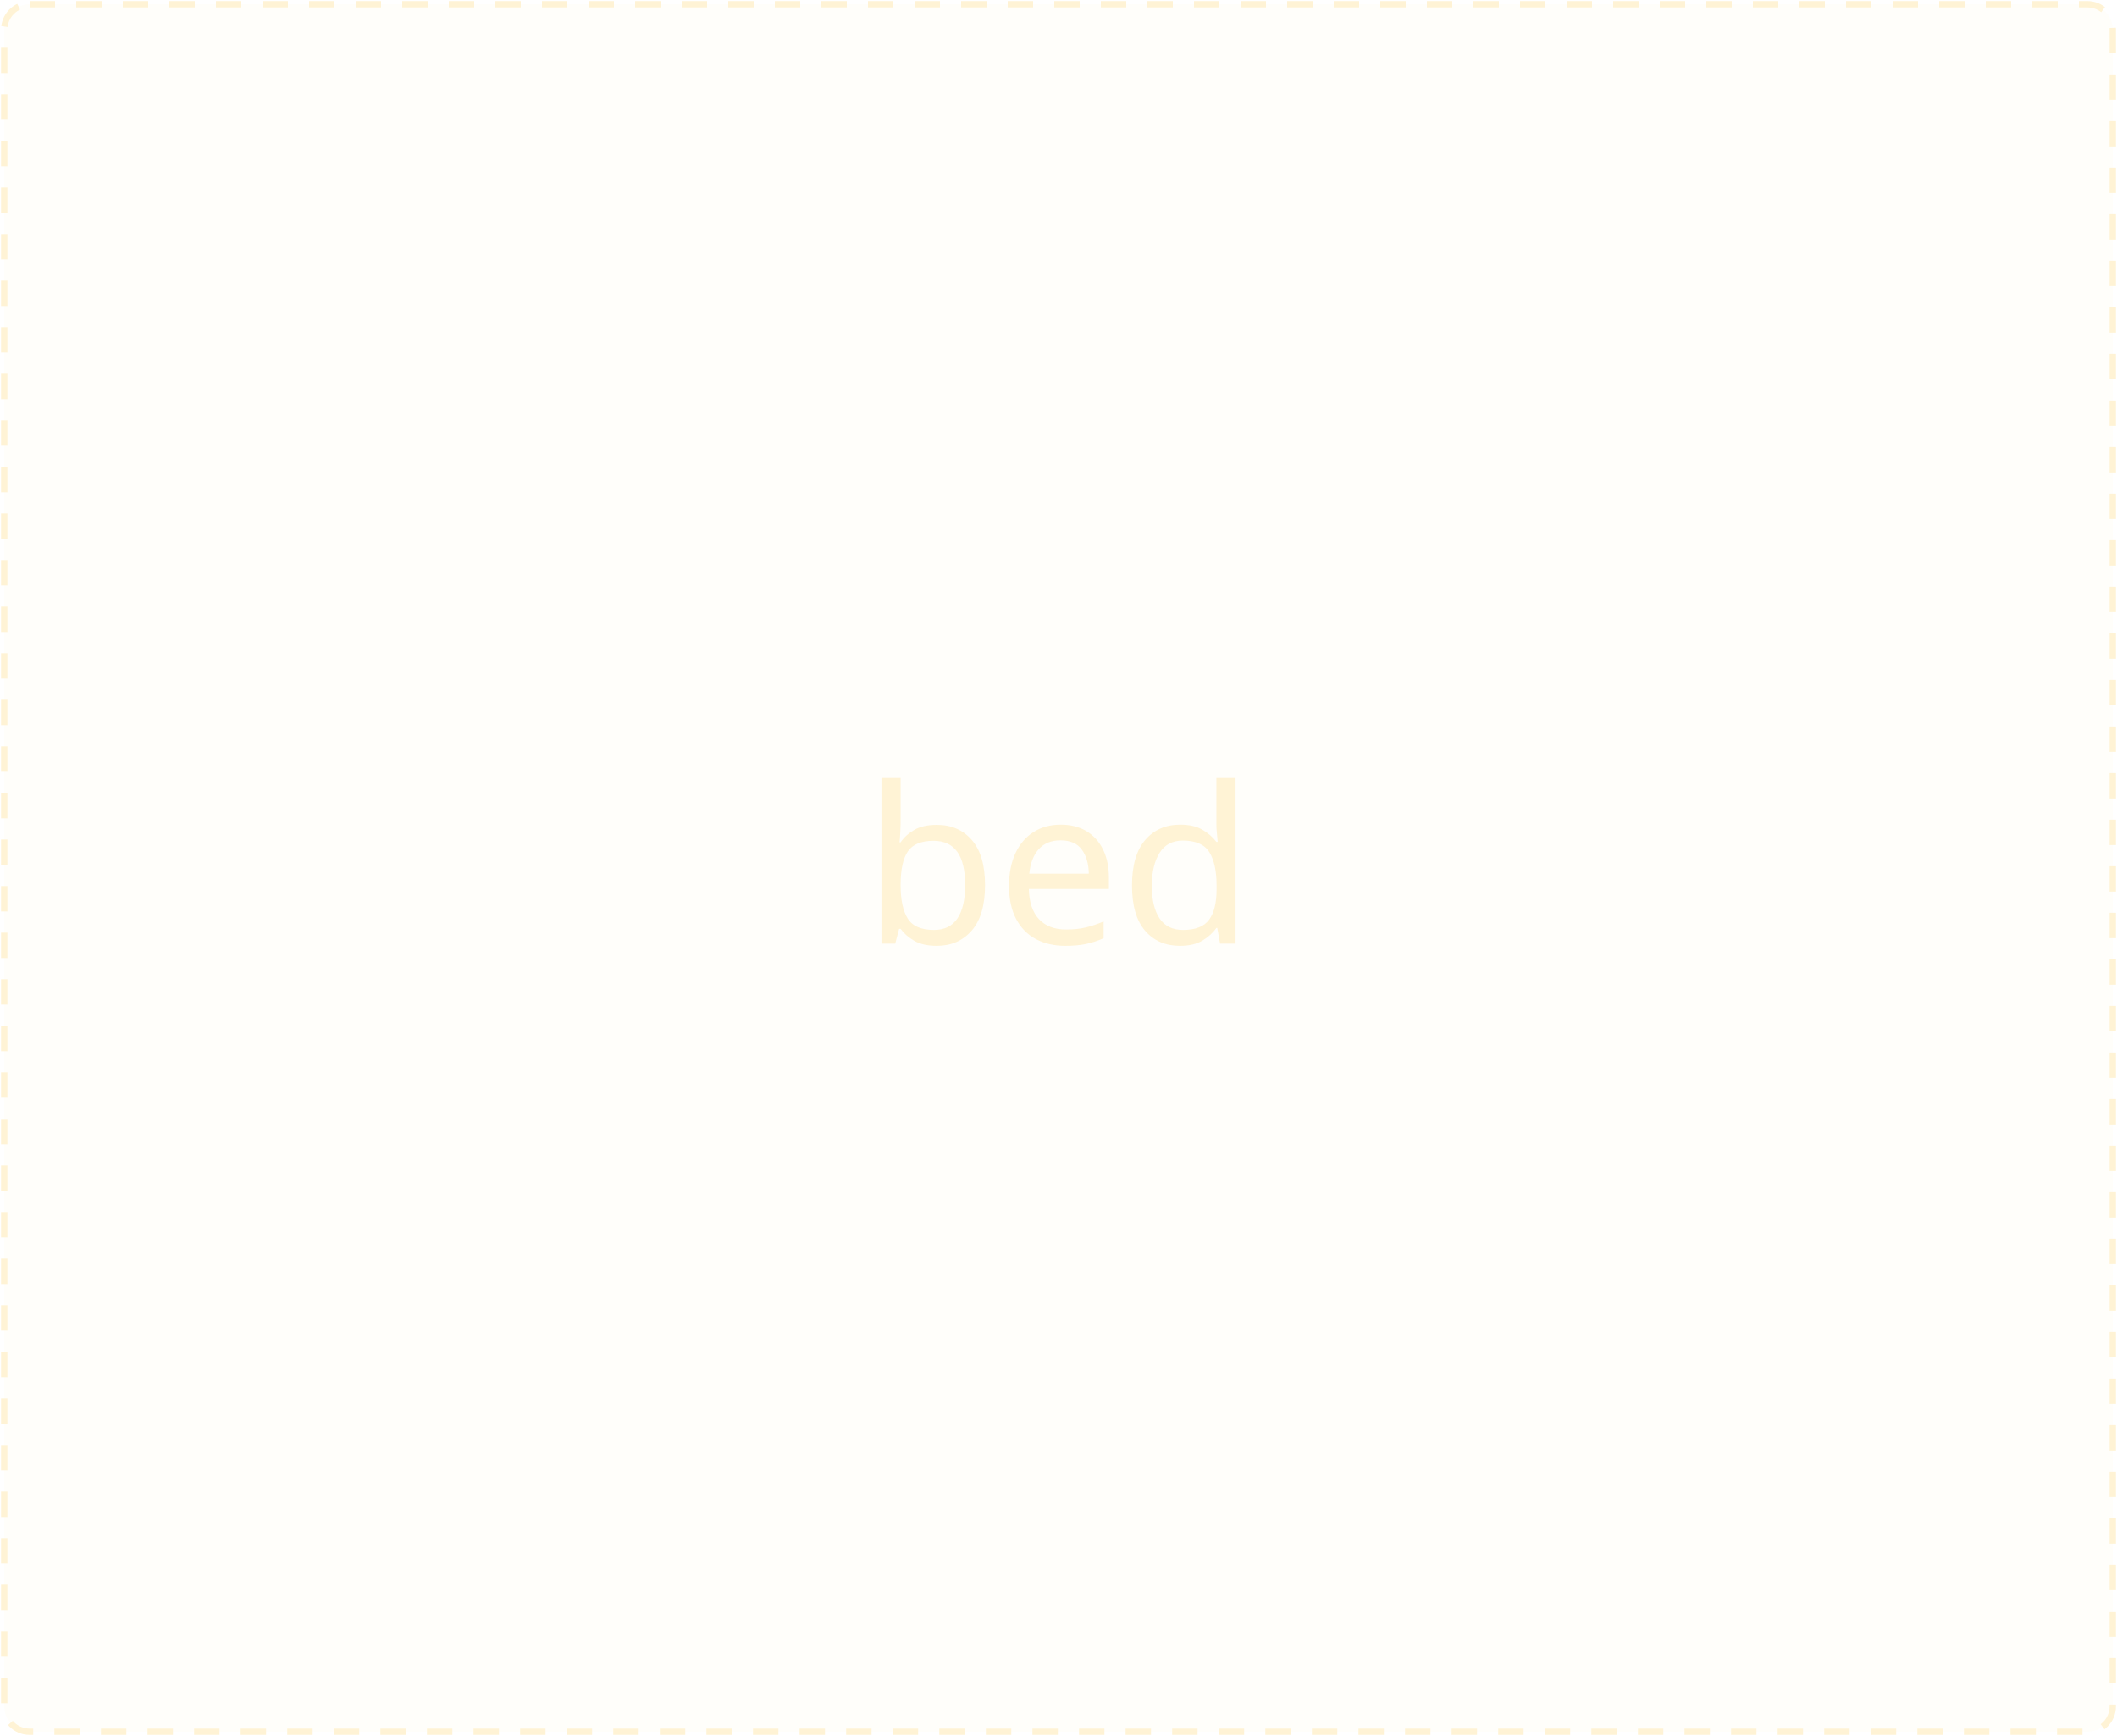
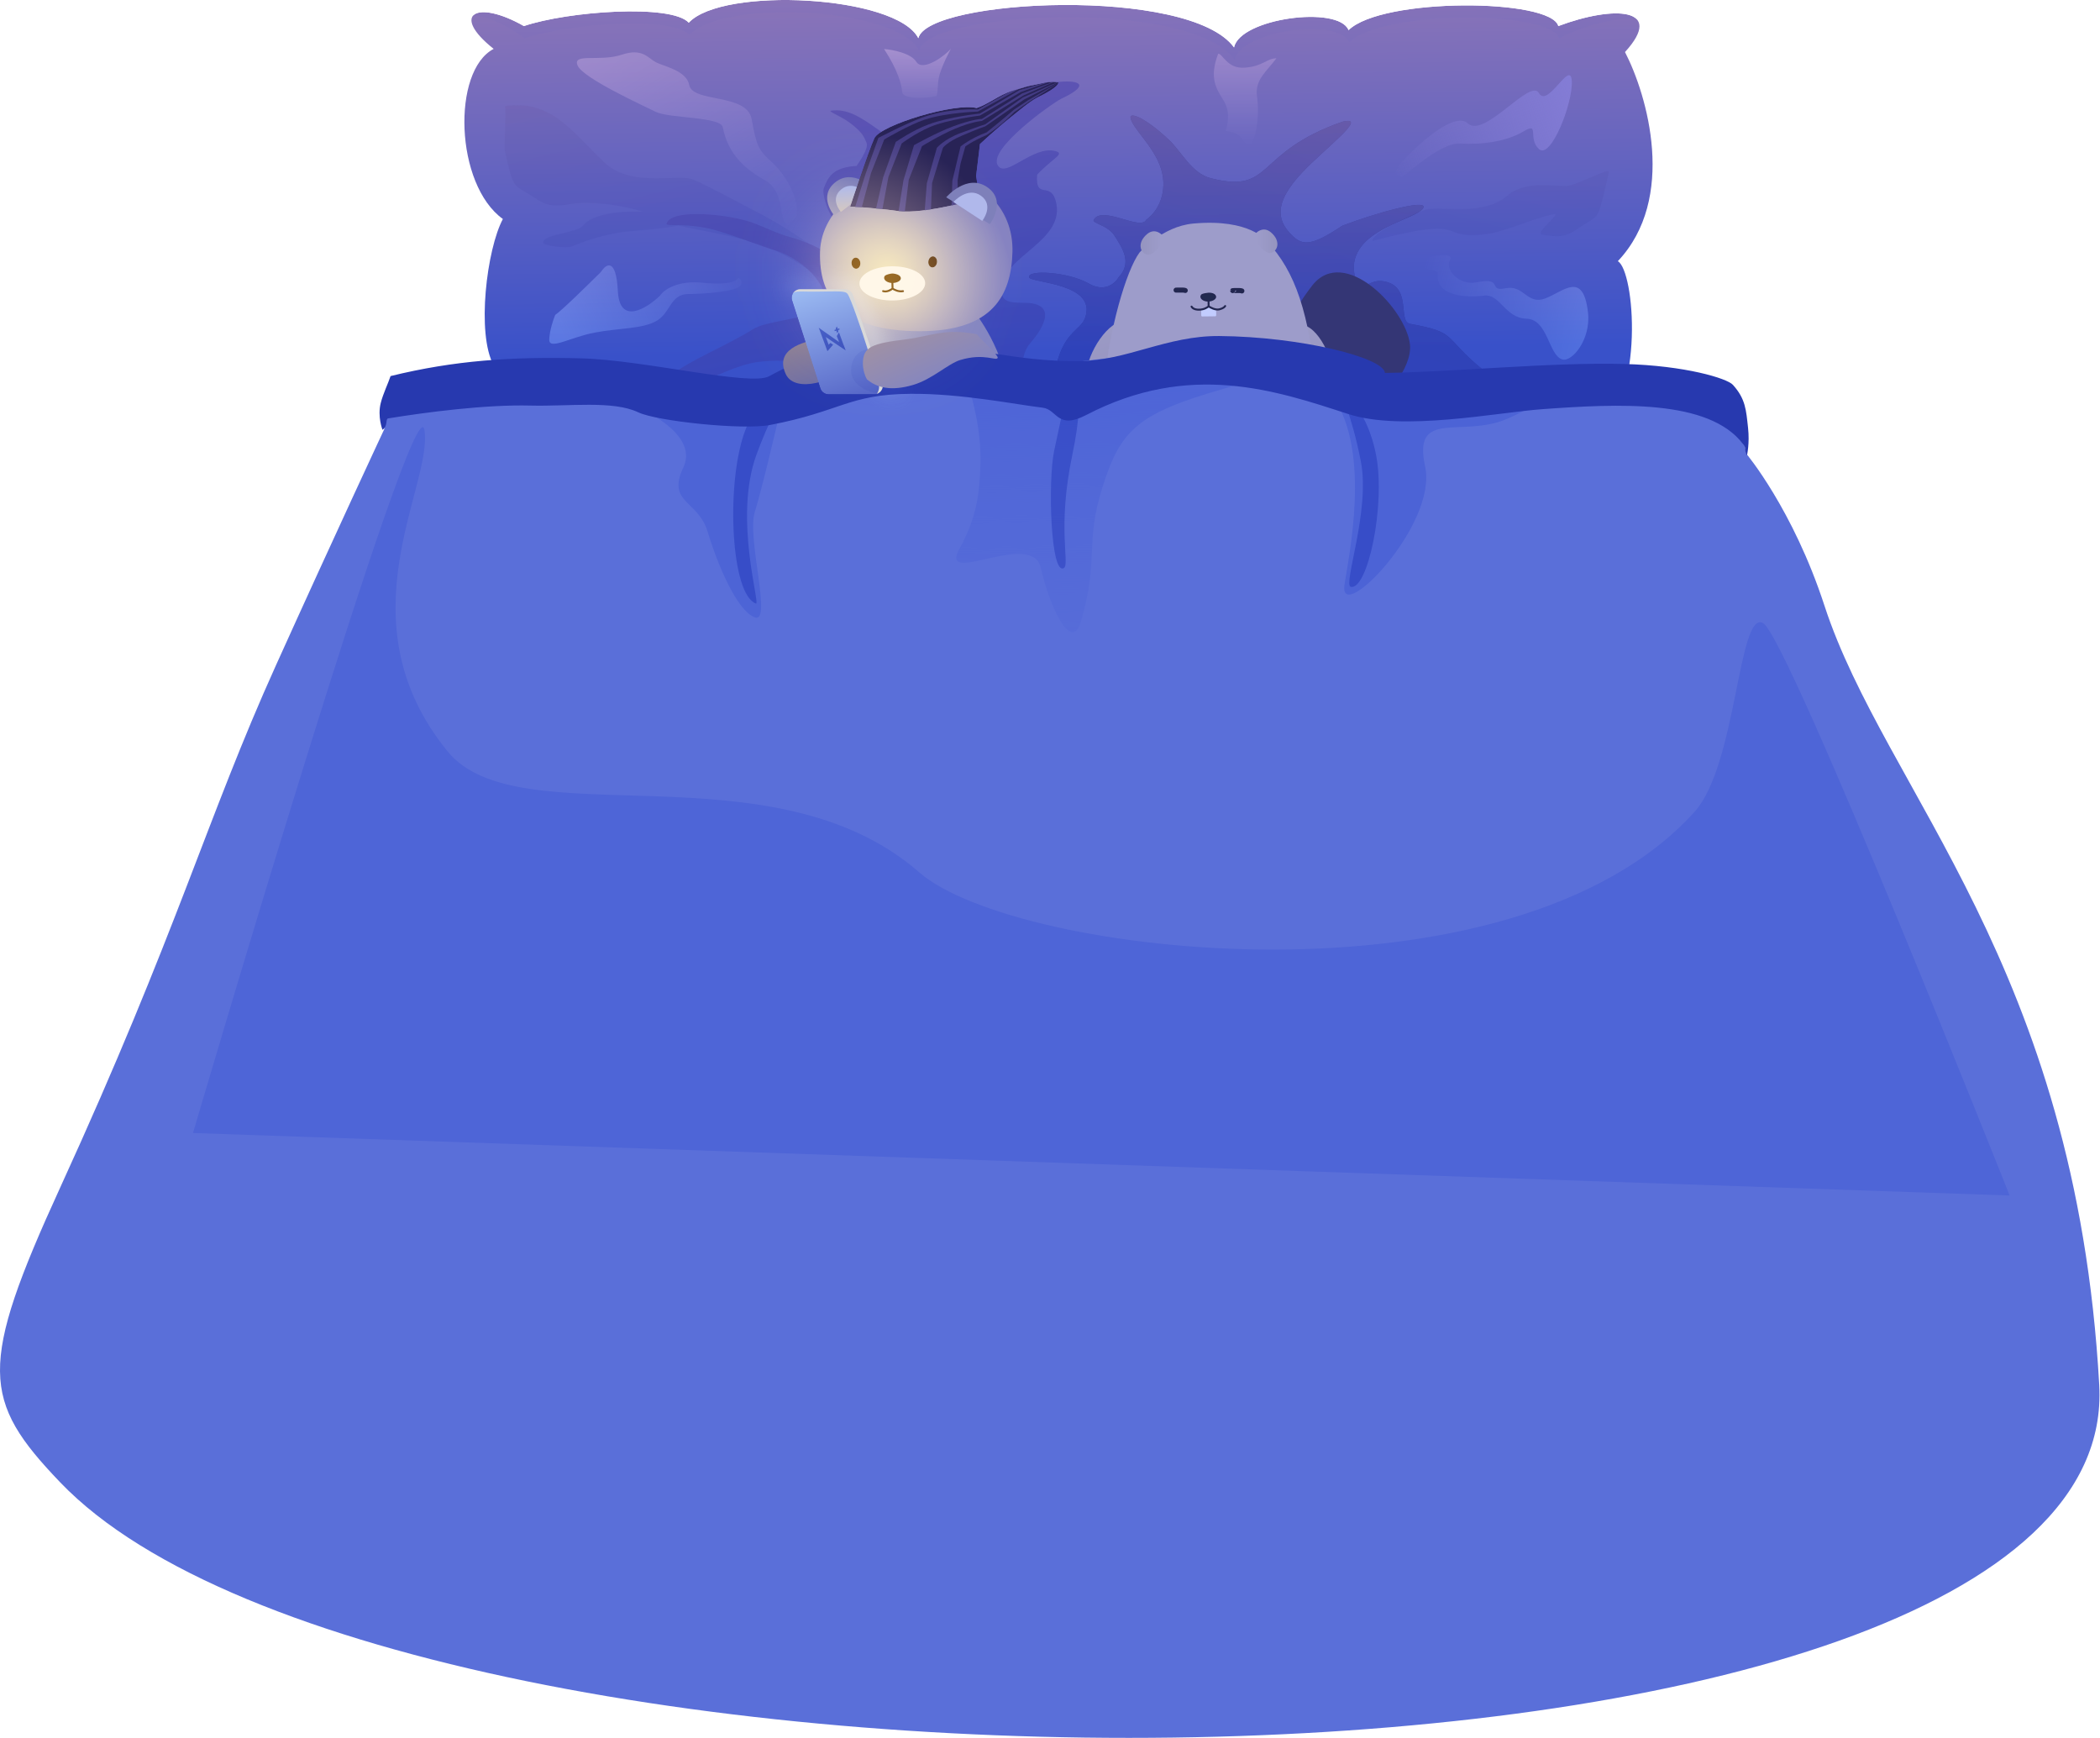
- <svg xmlns="http://www.w3.org/2000/svg" width="1000" height="820" viewBox="0 0 1000 820">
-   <rect x="2" y="2" width="996" height="816" rx="12" fill="rgba(255,243,213,0.12)" stroke="#fff3d5" stroke-width="3" stroke-dasharray="12 10" />
-   <text x="50%" y="50%" dominant-baseline="middle" text-anchor="middle" font-family="sans-serif" font-size="103" fill="#fff3d5">bed</text>
+ <svg xmlns="http://www.w3.org/2000/svg" width="1583" height="1310" viewBox="0 0 1583 1310" fill="none">
+   <mask id="mask0_13877_1746" style="mask-type:alpha" maskUnits="userSpaceOnUse" x="350" y="0" width="896" height="339">
+     <path d="M1219.53 196.878C1232.19 204.013 1240.19 298.164 1203.78 328.759L1174.68 338.339L811.039 308.543C811.039 308.543 458.718 302.99 372.135 275.335C359.043 251.682 366.91 187.793 379.074 165.081C342.886 139.047 340.521 53.33 372.138 36.847C339.185 10.687 359.123 -0.752 394.929 19.639C428.192 8.397 505.944 2.825 519.206 17.086C544.644 -10.272 675.629 -3.618 692.257 28.77C699.285 -0.886 896.441 -10.588 930.236 35.736C934.747 13.77 1008.96 3.838 1016.56 22.706C1041.89 -2.023 1169.03 -1.202 1174.68 19.639C1216.67 3.881 1255.41 5.814 1224.94 39.231C1241.81 71.847 1264.2 149.576 1219.53 196.878Z" fill="url(#paint0_linear_13877_1746)" />
+   </mask>
+   <g mask="url(#mask0_13877_1746)">
+     <path d="M1219.53 196.878C1232.19 204.013 1240.19 298.164 1203.78 328.759L1174.68 338.339L811.039 308.543C811.039 308.543 458.718 302.99 372.135 275.335C359.043 251.682 366.91 187.793 379.074 165.081C342.886 139.047 340.521 53.33 372.138 36.847C339.185 10.687 359.123 -0.752 394.929 19.639C428.192 8.397 505.944 2.825 519.206 17.086C544.644 -10.272 675.629 -3.618 692.257 28.77C699.285 -0.886 896.441 -10.588 930.236 35.736C934.747 13.77 1008.96 3.838 1016.56 22.706C1041.89 -2.023 1169.03 -1.202 1174.68 19.639C1216.67 3.881 1255.41 5.814 1224.94 39.231C1241.81 71.847 1264.2 149.576 1219.53 196.878Z" fill="url(#paint1_linear_13877_1746)" />
+     <path d="M1238.3 202.607C1250.96 209.742 1240.73 307.388 1204.32 337.983L1175.23 347.563L811.583 317.767C811.583 317.767 459.263 312.214 372.68 284.559C359.588 260.906 341.596 199.401 353.76 176.689C317.572 150.655 327.819 50.891 359.436 34.409C326.483 8.249 359.437 1.998 395.473 28.863C428.737 17.621 506.489 12.049 519.75 26.31C545.189 -1.048 676.174 5.606 692.802 37.995C699.829 8.338 896.986 -1.364 930.781 44.96C935.292 22.994 1009.5 13.062 1017.1 31.93C1042.43 7.201 1169.58 8.022 1175.23 28.863C1224.41 4.023 1274.18 11.543 1243.71 44.96C1260.57 77.576 1282.96 155.305 1238.3 202.607Z" fill="url(#paint2_linear_13877_1746)" />
+   </g>
+   <path d="M1106.39 92.979C1096.31 83.657 1068.57 109.023 1055.96 122.872C1047.56 134.525 1055.96 130.978 1055.96 133.512C1055.96 136.045 1084.44 107.166 1100.79 108.179C1117.13 109.192 1135.81 106.659 1148.42 99.059C1161.02 91.459 1151.22 104.293 1160.09 112.399C1168.96 120.506 1185.77 77.78 1184.84 61.06C1183.9 44.341 1166.63 81.833 1160.09 70.18C1153.55 58.527 1119 104.632 1106.39 92.979Z" fill="url(#paint3_linear_13877_1746)" />
+   <g opacity="0.46" style="mix-blend-mode:color-dodge">
+     <path d="M453.063 204.906C443.373 214.567 422.9 234.586 418.527 237.378C417.161 240.628 414.348 248.849 414.019 255.741C413.608 264.355 429.449 254.333 448.169 250.73C466.889 247.127 485.124 248.056 495.499 241.525C505.873 234.993 505.257 221.685 519.015 221.627C532.773 221.568 552.842 219.637 557.301 216.039C560.868 213.161 558.246 210.368 556.489 209.331C555.92 211.478 549.848 215.243 530.108 213.135C510.368 211.027 500.137 218.762 497.489 222.893C487.463 232.518 467.082 245.315 465.764 219.505C464.446 193.695 456.748 199.018 453.063 204.906Z" fill="url(#paint4_linear_13877_1746)" />
+   </g>
+   <g opacity="0.42" style="mix-blend-mode:color-dodge">
+     <path d="M1118.38 222.842C1113.01 223.655 1081.17 226.201 1083.96 205.837C1084.25 202.977 1067.12 202.665 1068.74 198.595C1070.77 193.507 1097.25 188.765 1093.01 195.992C1088.76 203.22 1100.06 215.31 1112.72 212.841C1134.37 208.617 1120.83 220.165 1134.84 217.287C1148.84 214.409 1151.04 230.109 1164.73 224.988C1178.42 219.868 1193.36 203.64 1197.04 235.456C1199.43 256.038 1184.8 273.263 1177.57 270.922C1167.17 267.553 1166.93 240.689 1150.63 240.229C1134.33 239.77 1130.69 220.977 1118.38 222.842Z" fill="url(#paint5_linear_13877_1746)" />
+   </g>
+   <g opacity="0.09" style="mix-blend-mode:multiply">
+     <path fill-rule="evenodd" clip-rule="evenodd" d="M455.707 122.527C430.183 98.219 415.071 74.754 380.634 79.988C381.76 84.812 379.801 110.317 380.635 113.978C384.447 130.715 385.719 136.297 389.098 139.905C390.788 141.711 393.007 143.022 396.335 144.99C398.646 146.356 401.491 148.039 405.067 150.423C413.99 156.371 421.397 155.183 430.841 153.668C443.91 151.571 464.317 153.668 484.574 159.496C466.342 158.821 445.984 161.508 439.502 170.016C435.188 175.678 407.091 176.715 409.613 183.439C412.523 185.527 427.203 187.321 430.841 185.831C437.825 182.97 455.679 175.782 476.471 174.183C497.539 172.562 508.545 170.729 511.415 170.016C517.313 171.384 523.73 172.645 530.378 173.952C549.013 177.613 569.458 181.63 585.353 189.376C602.453 197.707 613.163 205.852 622.462 212.924C629.587 218.342 635.885 223.131 643.595 226.893C643.595 226.893 640.305 208.291 631.94 201.023C601.048 174.183 566.111 157.513 566.111 157.513C564.282 156.554 525.359 135.614 520.53 134.681C506.647 132 474.645 140.563 455.707 122.527Z" fill="url(#paint6_linear_13877_1746)" />
+   </g>
+   <g opacity="0.09" style="mix-blend-mode:multiply">
+     <path fill-rule="evenodd" clip-rule="evenodd" d="M1138.29 145.702C1152.19 136.644 1169.43 140.183 1180.75 140.183C1187.53 140.183 1213.57 125.913 1212.76 129.567C1209.05 146.274 1206.34 159.447 1203.05 163.05C1201.41 164.852 1199.25 166.161 1196.02 168.126C1193.77 169.489 1191 171.169 1187.53 173.548C1178.85 179.486 1171.65 178.3 1162.47 176.788C1156.7 175.837 1177.29 160.234 1171.55 161.391C1153.44 165.046 1135.2 174.911 1118.1 176.788C1083.14 180.626 1109.31 161.865 1034.51 181.637C1034.51 174.56 1070.57 158.766 1075.26 157.835C1088.76 155.158 1119.88 163.706 1138.29 145.702Z" fill="url(#paint7_linear_13877_1746)" />
+   </g>
+   <path opacity="0.7" fill-rule="evenodd" clip-rule="evenodd" d="M620.877 142.279C619.382 146.316 625.941 169.12 634.551 169.12C642.388 169.12 630.819 194.609 627.46 194.738C622.901 188.154 604.318 180.938 594.933 178.532C586.848 176.46 575.538 170.901 567.702 168.026C549.978 161.523 507.225 157.054 502.707 168.026C500.536 171.396 512.364 167.695 533.599 172.077C546.1 174.657 573.663 185.575 582.386 188.154C610.975 196.607 626.97 221.292 620.877 230.904C617.62 236.043 604.577 238.644 591.895 241.172C582.008 243.143 572.341 245.07 567.702 248.122C563.791 250.696 557.786 253.906 551.003 257.532C531.063 268.192 498.321 281.94 498.321 294.207C498.321 309.376 541.13 277.2 570.741 272.937C596.473 269.233 621.373 277.347 637.589 268.886C663.459 255.388 685.205 258.434 707.382 258.434C719.926 258.434 730.71 269.055 740.32 278.52C752.493 290.509 762.783 300.643 772.381 284.987C795.033 268.285 773.391 303.383 771.899 297.245C771.899 287.632 766.768 269.973 776.778 258.434C787.919 245.59 796.549 228.236 771.899 228.236C762.218 228.171 754.029 228.117 755.082 217.737C755.082 192.753 804.715 181.831 795.657 150.888C791.506 136.707 780.287 150.888 781.806 131.643C793.331 119.334 803.19 115.943 795.657 113.918C778.945 109.426 758.509 134.176 752.434 125.06C743.201 113.11 793.834 77.335 800.036 74.417C839.865 55.68 782.819 57.705 745.192 77.354C738.559 80.818 731.451 84.835 724.598 88.918C711.378 96.797 692.414 110.814 683.878 110.814C677.761 110.814 673.776 107.394 668.988 103.284C667.056 101.626 664.994 99.856 662.608 98.153C648.636 88.18 638.602 81.508 625.94 83.533C625.94 85.053 635.704 88.091 643.666 94.948C649.685 100.132 651.077 102.323 653.288 107.842C654.812 111.644 648.224 121.516 645.692 125.06C627.461 126.073 623.973 133.917 620.877 142.279Z" fill="url(#paint8_linear_13877_1746)" />
+   <g opacity="0.31" style="mix-blend-mode:multiply">
+     <path d="M775.834 209.172C777.359 213.224 827.373 213.414 817.929 239.658C814.321 249.687 800.647 249.787 795.076 281.085C781.909 328.183 912.646 307.926 941.079 307.926C993.153 307.926 1155.8 309.742 1117.56 278.508C1087.17 253.693 1099.44 250.699 1062.98 244.116C1053 242.313 1065.51 214.237 1041.21 211.804C1031.32 210.815 1023.79 223.599 1020.95 206.64C1015.25 172.664 1069.49 165.545 1072.99 156.458C1075.52 149.875 1037.16 160.51 1011.84 170.132C986.961 186.714 980.913 185.36 971.72 175.053C958.988 160.778 966.811 145.829 981.954 129.663C998.085 112.444 1032.7 86.705 1011.84 91.78C944.989 115.076 960.18 146.475 912.659 134.321C898.176 130.617 890.723 114.364 881.055 105.309C862.683 88.101 851.646 84.552 852.185 88.597C853.198 96.194 868.389 108.854 874.47 125.06C880.231 140.414 875.794 157.177 863.969 165.719C859.813 174.233 830.675 154.478 824.457 165.719C823 168.354 835.185 169.671 840.212 177.774C846.104 187.27 853.722 197.842 843.087 209.172C839.643 214.993 831.539 219.907 820.934 213.83C804.94 204.665 773.546 203.095 775.834 209.172Z" fill="#1C2B78" />
+     <path d="M775.834 209.172C777.359 213.224 827.373 213.414 817.929 239.658C814.321 249.687 800.647 249.787 795.076 281.085C781.909 328.183 912.646 307.926 941.079 307.926C993.153 307.926 1155.8 309.742 1117.56 278.508C1087.17 253.693 1099.44 250.699 1062.98 244.116C1053 242.313 1065.51 214.237 1041.21 211.804C1031.32 210.815 1023.79 223.599 1020.95 206.64C1015.25 172.664 1069.49 165.545 1072.99 156.458C1075.52 149.875 1037.16 160.51 1011.84 170.132C986.961 186.714 980.913 185.36 971.72 175.053C958.988 160.778 966.811 145.829 981.954 129.663C998.085 112.444 1032.7 86.705 1011.84 91.78C944.989 115.076 960.18 146.475 912.659 134.321C898.176 130.617 890.723 114.364 881.055 105.309C862.683 88.101 851.646 84.552 852.185 88.597C853.198 96.194 868.389 108.854 874.47 125.06C880.231 140.414 875.794 157.177 863.969 165.719C859.813 174.233 830.675 154.478 824.457 165.719C823 168.354 835.185 169.671 840.212 177.774C846.104 187.27 853.722 197.842 843.087 209.172C839.643 214.993 831.539 219.907 820.934 213.83C804.94 204.665 773.546 203.095 775.834 209.172Z" fill="url(#paint9_linear_13877_1746)" />
+   </g>
+   <g opacity="0.3" style="mix-blend-mode:color-dodge">
+     <path d="M690.713 46.564C686.661 40.082 672.819 37.448 666.404 36.942C677.041 53.148 679.675 64.087 680.08 69.354C680.485 74.621 695.946 74.587 705.906 72.392C707.446 68.641 706.322 62.344 708.436 55.679C711.65 45.548 717.823 35.231 716.541 36.942C713.504 40.994 695.777 54.667 690.713 46.564Z" fill="url(#paint10_linear_13877_1746)" />
+   </g>
+   <path d="M958.522 374.147C971.796 371.388 973.899 354.795 973.45 349.461C959.802 351.212 932.567 361.09 931.535 365.646C930.246 371.341 941.93 377.596 958.522 374.147Z" fill="url(#paint11_linear_13877_1746)" />
+   <path d="M870.935 374.4C857.229 372.061 855.433 358.506 855.083 351.9C869.199 351.25 899.429 356.45 901.164 361.803C903.334 368.495 890.511 377.742 870.935 374.4Z" fill="url(#paint12_linear_13877_1746)" />
+   <path d="M959.156 346.4C980.295 360.021 1066.59 294.779 1062.84 259.7C1059.98 232.896 1013.27 184.43 989.17 215.216C959.043 253.697 932.733 329.375 959.156 346.4Z" fill="#343675" />
+   <path d="M1003.95 294.201C1009.32 280.757 997.914 252.033 985.23 245.996C981.971 249.375 983.182 264.977 977.525 277.048C971.867 289.119 971.613 299.827 972.193 303.672C973.486 305.164 976.922 307.648 980.41 308.723C990.162 311.726 997.969 309.174 1003.95 294.201Z" fill="url(#paint13_linear_13877_1746)" />
+   <path d="M819.34 288.421C815.621 274.428 830.441 247.239 843.792 242.741C846.627 246.484 843.537 261.842 847.709 274.504C851.881 287.167 850.84 297.836 849.798 301.587C848.332 302.917 844.612 304.979 841.011 305.634C830.944 307.464 823.484 304.006 819.34 288.421Z" fill="url(#paint14_linear_13877_1746)" />
+   <path d="M831.691 295.241C835.604 248.53 849.169 203.666 858.886 190.472C858.886 190.472 875.831 170.657 899.507 168.507C942.576 164.595 954.827 181.757 954.827 181.757C976.566 204.476 987.099 236.535 992.333 294.179C996.442 339.432 977.958 353.733 960.917 358.78C954.202 360.769 942.182 366.738 913.823 366.926C880.956 367.143 884.23 364.76 864.948 360.276C841.075 354.724 827.816 341.496 831.691 295.241Z" fill="#9D9CCA" />
+   <path d="M910.691 226.784C907.176 226.799 904.172 224.462 905.911 222.356C906.715 221.741 909.83 221.251 910.958 221.18C912.028 221.112 914.11 221.311 915.118 222.078C918.119 224.358 914.206 226.77 910.691 226.784Z" fill="#222A4F" stroke="#22264F" stroke-width="1.097" stroke-linecap="round" />
+   <path d="M905.513 237.814L905.458 233.209L911.743 231.229L916.722 233.076L916.776 237.681C916.781 238.085 916.457 238.416 916.053 238.421L906.253 238.537C905.849 238.541 905.518 238.218 905.513 237.814Z" fill="#C2CCFF" />
+   <path d="M911.749 227.265C911.742 226.861 911.409 226.54 911.005 226.546C910.601 226.553 910.279 226.886 910.286 227.29L911.017 227.278L911.749 227.265ZM924.208 231.002C924.382 230.638 924.228 230.201 923.864 230.026C923.499 229.852 923.063 230.006 922.888 230.37L923.548 230.686L924.208 231.002ZM898.856 230.779C898.67 230.421 898.228 230.282 897.87 230.469C897.511 230.656 897.373 231.097 897.559 231.455L898.208 231.117L898.856 230.779ZM911.017 227.278L910.286 227.29L910.348 230.911L911.079 230.898L911.81 230.886L911.749 227.265L911.017 227.278ZM911.079 230.898L910.659 231.497C911.454 232.055 912.812 232.829 914.354 233.378C915.883 233.923 917.691 234.281 919.335 233.886L919.165 233.175L918.994 232.464C917.753 232.762 916.265 232.506 914.845 232C913.439 231.5 912.197 230.79 911.499 230.3L911.079 230.898ZM919.165 233.175L919.335 233.886C920.852 233.522 921.964 233.003 922.746 232.482C923.51 231.974 924 231.435 924.208 231.002L923.548 230.686L922.888 230.37C922.837 230.478 922.578 230.837 921.936 231.265C921.312 231.68 920.362 232.135 918.994 232.464L919.165 233.175ZM911.079 230.898L910.594 230.351C909.767 231.085 907.515 232.642 903.868 232.704L903.88 233.435L903.892 234.166C907.967 234.097 910.541 232.353 911.564 231.445L911.079 230.898ZM903.88 233.435L903.868 232.704C900.246 232.766 899.128 231.3 898.856 230.779L898.208 231.117L897.559 231.455C898.12 232.53 899.792 234.236 903.892 234.166L903.88 233.435Z" fill="#22264F" />
+   <path d="M957.99 175.103C952.001 170.066 946.449 175.264 944.422 178.493C947.073 183.014 953.498 191.764 957.99 190.602C963.604 189.149 965.475 181.399 957.99 175.103Z" fill="url(#paint15_linear_13877_1746)" />
+   <path d="M864.698 176.434C870.687 171.397 876.239 176.596 878.266 179.825C875.615 184.345 869.19 193.095 864.698 191.933C859.084 190.48 857.213 182.731 864.698 176.434Z" fill="url(#paint16_linear_13877_1746)" />
+   <path d="M884.637 218.698C884.637 219.745 885.487 220.594 886.534 220.594C887.581 220.594 888.431 219.745 888.431 218.698L886.534 218.698L884.637 218.698ZM892.829 220.751C893.815 221.106 894.901 220.594 895.255 219.608C895.61 218.622 895.098 217.536 894.112 217.182L893.471 218.966L892.829 220.751ZM886.534 218.698L888.431 218.698C888.431 218.662 888.441 218.907 888.368 219.183C888.277 219.524 888.094 219.829 887.845 220.068C887.628 220.276 887.411 220.384 887.29 220.437C887.163 220.492 887.056 220.521 886.997 220.536C886.883 220.565 886.792 220.576 886.767 220.579C886.73 220.583 886.701 220.585 886.69 220.586C886.657 220.589 886.647 220.588 886.713 220.586C886.822 220.583 887.055 220.578 887.543 220.568L887.506 218.672L887.47 216.776C886.985 216.785 886.732 216.791 886.598 216.795C886.543 216.797 886.472 216.799 886.408 216.804C886.389 216.805 886.355 216.808 886.314 216.813C886.285 216.816 886.191 216.828 886.075 216.857C886.039 216.866 885.609 216.958 885.223 217.327C884.974 217.565 884.791 217.871 884.701 218.212C884.661 218.363 884.647 218.49 884.642 218.572C884.639 218.613 884.638 218.646 884.638 218.666C884.638 218.677 884.637 218.685 884.637 218.69C884.637 218.692 884.637 218.695 884.637 218.696C884.637 218.697 884.637 218.698 884.637 218.698L886.534 218.698ZM887.506 218.672L887.543 220.568C888.529 220.549 890.423 220.517 891.506 220.549L891.562 218.653L891.618 216.757C890.423 216.722 888.427 216.757 887.47 216.776L887.506 218.672ZM891.562 218.653L891.506 220.549C892.035 220.565 892.275 220.595 892.404 220.619C892.513 220.64 892.577 220.661 892.829 220.751L893.471 218.966L894.112 217.182C893.871 217.095 893.551 216.976 893.113 216.893C892.697 216.814 892.229 216.775 891.618 216.757L891.562 218.653Z" fill="#22264F" />
+   <path d="M929.211 219.046C929.211 219.042 929.211 219.038 930.183 219.02C931.156 219.001 933.1 218.967 934.24 219.001C935.379 219.035 935.655 219.137 936.148 219.314" stroke="#22264F" stroke-width="3.793" stroke-linecap="round" stroke-linejoin="round" />
+   <ellipse cx="22.822" cy="20.938" rx="22.822" ry="20.938" transform="matrix(0.985081 0.17374 -0.173656 0.985098 844.559 313.643)" fill="#B8977D" />
+   <ellipse cx="22.822" cy="20.938" rx="22.822" ry="20.938" transform="matrix(0.985084 0.173728 -0.173667 0.985096 913.614 313.859)" fill="#B8977D" />
+   <path d="M761.211 315.815C762.778 274.645 741.899 245.129 735.021 235.586L653.463 232.176C642.077 249.13 637.792 269.075 635.64 313.474C633.95 348.328 654.165 368.457 665.793 371.349C670.376 372.489 687.783 373.001 690.249 371.805C695.197 369.406 693.701 344.874 691.919 337.365L705.335 337.616C703.381 344.639 700.101 368.667 707.992 372.136C711.338 373.608 724.605 372.861 728.382 372.516C732.159 372.172 759.253 367.278 761.211 315.815Z" fill="url(#paint17_linear_13877_1746)" />
+   <ellipse cx="35.734" cy="30.36" rx="35.734" ry="30.36" transform="matrix(-0.999585 -0.0186397 -0.0484688 0.999695 728.982 256.545)" fill="#B0C1EB" />
+   <path d="M295.699 284.506L289.614 323.623C289.614 323.623 253.064 401.779 207.972 501.589C155.809 617.052 133.526 702.639 45.406 895.083C-16.418 1030.1 -13.84 1055.58 45.408 1117.41C303.388 1386.62 1601.41 1383.86 1582.42 1043.98C1564.69 726.95 1420.98 596.503 1375.29 456.517C1351.51 383.657 1316.26 341.855 1316.26 341.855L1309.85 301.339C1215.03 286.555 1123.76 292.721 925.45 284.507C890.52 245.84 744.963 287.509 700.53 292.721C696.48 248.259 522.319 313.625 456.176 296.867C355.716 291.552 389.244 279.529 295.699 284.506Z" fill="#5A6FD9" />
+   <g opacity="0.44" style="mix-blend-mode:color-burn">
+     <path d="M515.169 352.193C525.432 330.448 493.782 312.068 476.675 305.595L589.102 305.595C584.417 325.935 573.824 370.498 568.932 386.03C562.818 405.445 582.374 470.346 568.932 465.354C555.491 460.361 540.832 425.415 533.5 401.008C526.169 376.601 502.339 379.375 515.169 352.193Z" fill="#D9D9D9" />
+   </g>
+   <g opacity="0.49" style="mix-blend-mode:color-burn">
+     <path d="M1013.49 440.81C1016.4 420.75 1033.75 342.057 1005.39 300.023L1186.18 277.741C1185.67 289.388 1155.73 307.2 1136.04 315.722C1102.11 330.408 1064.64 307.621 1074.26 351.68C1083.88 395.739 1008.93 472.207 1013.49 440.81Z" fill="#D9D9D9" />
+   </g>
+   <g opacity="0.4" style="mix-blend-mode:color-burn">
+     <path d="M145.477 854.054C145.477 854.054 313.362 282.3 319.947 324.19C326.533 366.08 256.76 467.488 337.413 566.403C391.095 632.239 581.51 560.328 692.924 657.562C765.316 720.741 1139.27 764.841 1277.34 611.982C1309.27 576.636 1310.26 459.547 1329 469.676C1347.74 479.804 1514.86 901.154 1514.86 901.154L145.477 854.054Z" fill="#D9D9D9" />
+   </g>
+   <g opacity="0.43" style="mix-blend-mode:color-burn">
+     <path d="M784.597 428.148C778.013 398.775 706.801 443.132 723.33 413.461C736.588 389.66 738.266 371.299 739.036 351.17C740.149 322.085 731.435 296.823 730.836 292.932L951.133 269.13C963.456 270.818 975.036 277.942 922.773 292.932C857.444 311.67 844.856 323.825 831.182 366.871C817.509 409.918 828.658 420.554 814.98 468.157C807.851 492.972 791.18 457.521 784.597 428.148Z" fill="url(#paint18_linear_13877_1746)" />
+   </g>
+   <g opacity="0.44" style="mix-blend-mode:multiply">
+     <path d="M1037.22 342.617C1044.72 380.534 1030.87 445.237 1018.21 442.327C1012.15 440.934 1033.14 384.773 1025.8 347.625C1018.46 310.478 1009.79 294.324 1009.79 294.324C1009.79 294.324 1029.73 304.701 1037.22 342.617Z" fill="#5A7CD9" />
+   </g>
+   <g opacity="0.44" style="mix-blend-mode:multiply">
+     <path d="M560.468 328.096C547.413 367.64 551.038 448.139 569.804 454.921C573.563 456.28 552.722 390.65 570.248 342.673C587.773 294.695 609.323 269.555 609.323 269.555C609.323 269.555 573.523 288.552 560.468 328.096Z" fill="#5A7CD9" />
+   </g>
+   <g opacity="0.44" style="mix-blend-mode:multiply">
+     <path d="M794.608 339.962C789.91 362.323 791.834 434.413 801.987 428.148C806.631 425.282 796.703 398.154 808.324 342.844C819.946 287.535 808.327 276.901 808.327 276.901C808.327 276.901 799.307 317.601 794.608 339.962Z" fill="#5A7CD9" />
+   </g>
+   <path d="M437.997 270.114C385.758 268.785 342.631 271.644 294.413 283.482C292.651 288.857 288.827 296.614 287.019 303.736C284.384 314.119 288.334 323.995 288.334 323.995C292.635 320.957 290.362 315.759 292.636 315.388C321.419 310.69 366.21 304.859 399.972 305.718C428.615 306.447 462.16 301.713 481.137 310.814C494.946 317.437 559.723 324.323 580.478 320.349C634.058 310.091 639.371 297.258 686.283 296.852C724.771 296.52 766.113 304.997 785.929 307.305C797.066 308.603 796.863 324.242 818.646 312.892C896.813 272.158 961.818 294.329 1016.32 312.083C1057.29 325.425 1128.63 310.868 1162.78 308.414C1219.42 304.344 1288.02 300.701 1313.85 334.632C1316.69 337.167 1314.67 340.287 1316.89 343.239C1316.89 343.239 1319 334.227 1317.7 322.476C1316.23 309.159 1315.88 300.703 1306.26 290.066C1301.88 285.231 1270.36 275.559 1224.21 274.367C1168.84 272.935 1094.18 280.557 1043.99 281.098C1042.92 269.368 979.879 253.8 919.166 253.294C879.473 252.964 849.428 271.941 813.473 272.196C761.492 272.563 739.289 260.726 683.63 261.032C626.803 261.345 604.188 270.35 579.692 283.641C565.547 291.316 485.339 271.319 437.997 270.114Z" fill="#2739AF" />
+   <path d="M616.54 255.629C636.938 251.654 626.786 240.362 640.284 250.578C637.783 256.622 654.162 258.139 642.307 272.935C630.452 287.73 599.257 296.827 592.365 282.082C583.596 263.323 605.107 257.857 616.54 255.629Z" fill="url(#paint19_linear_13877_1746)" />
+   <g opacity="0.22" style="mix-blend-mode:color-dodge">
+     <path d="M938.423 50.996C924.987 52.037 921.763 40.487 918.29 40.486C911.341 58.736 916.696 66.639 922.345 75.764C926.864 83.064 926.273 90.89 923.955 98.712C923.955 98.712 930.421 99.352 933.517 101.753C936.142 103.79 940.883 110.879 940.883 110.879C946.532 107.403 949.72 88.366 947.548 72.723C945.809 60.209 954.355 54.391 962.179 43.962C954.792 43.962 952.396 49.914 938.423 50.996Z" fill="url(#paint20_linear_13877_1746)" />
+   </g>
+   <g opacity="0.27" style="mix-blend-mode:color-dodge">
+     <path d="M519.519 64.004C517.493 53.066 500.104 50.004 494.196 46.796C488.287 43.588 484.182 36.091 468.793 41.216C452.065 46.787 431.372 39.707 435.371 49.317C439.37 58.927 484.069 79.197 494.198 84.261C504.326 89.326 543.304 87.872 544.835 95.909C548.886 117.179 563.076 128.321 576.749 135.917C590.423 143.513 587.883 162.251 591.426 167.315C594.26 171.367 593.801 170.523 600.556 162.758C602.581 148.071 590.933 130.346 581.311 121.737C571.689 113.128 570.162 109.583 566.617 89.832C563.072 70.081 522.051 77.677 519.519 64.004Z" fill="url(#paint21_linear_13877_1746)" />
+   </g>
+   <path d="M618.131 189.925C617.223 222.928 633.774 249.661 693.322 249.659C748.024 249.656 762.288 222.928 763.196 189.925C764.105 156.922 739.049 130.131 696.613 130.144C654.178 130.157 619.04 156.922 618.131 189.925Z" fill="url(#paint22_radial_13877_1746)" />
+   <g opacity="0.74" filter="url(#filter0_f_13877_1746)" style="mix-blend-mode:overlay">
+     <path d="M614.516 219.245C600.337 219.383 597.283 217.894 595.814 222.973C592.747 220.116 592.168 212.877 592.168 212.877L646.355 212.348L682.148 299.11L657.84 299.348C657.84 299.348 663.366 294.736 661.793 289.18C659.032 279.435 649.774 251.314 649.774 251.314C649.774 251.314 640.903 224.56 638.337 221.038C636.505 218.524 632.24 219.072 614.516 219.245Z" fill="url(#paint23_linear_13877_1746)" />
+   </g>
+   <ellipse cx="24.78" cy="12.886" rx="24.78" ry="12.886" transform="matrix(0.999651 -0.0171887 0.0468661 0.999727 647.254 201.159)" fill="#FFF4E8" />
+   <path d="M672.696 212.6C669.065 212.574 665.929 210.279 667.696 208.261C668.517 207.675 671.344 206.947 672.507 206.891C673.612 206.838 676.149 207.345 677.201 208.098C680.333 210.338 676.326 212.627 672.696 212.6Z" fill="#4F2F22" stroke="#4F2F22" stroke-width="1.447" stroke-linecap="round" />
+   <path d="M673.392 212.316C673.381 211.917 673.048 211.592 672.648 211.592C672.249 211.592 671.933 211.916 671.944 212.316L672.668 212.316L673.392 212.316ZM680.852 220.174C681.243 220.1 681.49 219.721 681.404 219.328C681.319 218.936 680.933 218.678 680.542 218.753L680.697 219.463L680.852 220.174ZM665.871 218.769C665.487 218.648 665.086 218.859 664.975 219.24C664.865 219.621 665.087 220.027 665.471 220.148L665.671 219.459L665.871 218.769ZM672.668 212.316L671.944 212.316L672.088 217.512L672.811 217.512L673.535 217.512L673.392 212.316L672.668 212.316ZM672.811 217.512L672.416 218.107C673.741 219.007 677.164 220.878 680.852 220.174L680.697 219.463L680.542 218.753C677.435 219.346 674.434 217.751 673.207 216.917L672.811 217.512ZM672.811 217.512L672.338 216.951C671.991 217.241 671.042 217.929 669.824 218.423C668.598 218.92 667.193 219.185 665.871 218.769L665.671 219.459L665.471 220.148C667.25 220.708 669.025 220.324 670.4 219.766C671.782 219.206 672.853 218.433 673.284 218.073L672.811 217.512Z" fill="#4F2F22" />
+   <path d="M644.953 194.623C646.484 194.534 647.976 196.052 648.131 198.21C648.285 200.368 647.022 202.045 645.492 202.134C643.961 202.223 642.468 200.705 642.313 198.547C642.158 196.389 643.422 194.711 644.953 194.623Z" fill="#4F2F22" stroke="#4F2F22" stroke-width="0.724" />
+   <path d="M703.662 193.705C702.187 193.406 700.605 194.712 700.261 196.842C699.918 198.972 700.993 200.816 702.468 201.115C703.943 201.413 705.527 200.108 705.87 197.978C706.213 195.848 705.137 194.004 703.662 193.705Z" fill="#4F2F22" stroke="#4F2F22" stroke-width="0.724" />
+   <g filter="url(#filter1_f_13877_1746)" style="mix-blend-mode:hard-light">
+     <path d="M728.659 195.803C728.659 230.485 702.131 258.6 669.407 258.6C636.683 258.6 610.155 230.485 610.155 195.803C610.155 161.121 636.683 133.006 669.407 133.006C702.131 133.006 728.659 161.121 728.659 195.803Z" fill="url(#paint24_radial_13877_1746)" />
+   </g>
+   <mask id="mask1_13877_1746" style="mask-type:alpha" maskUnits="userSpaceOnUse" x="596" y="217" width="70" height="81">
+     <path d="M597.1 226.474C595.751 222.276 598.882 217.981 603.291 217.982L636.788 217.982C639.583 217.982 642.065 219.768 642.953 222.417L665.168 288.648C666.581 292.861 663.447 297.219 659.003 297.219L624.578 297.219C621.753 297.219 619.251 295.395 618.387 292.706L597.1 226.474Z" fill="#A8CAFA" />
+   </mask>
+   <g mask="url(#mask1_13877_1746)">
+     <path d="M597.1 226.472C595.751 222.274 598.882 217.979 603.291 217.98L636.788 217.98C639.583 217.98 642.065 219.766 642.953 222.415L665.168 288.646C666.581 292.859 663.447 297.217 659.003 297.217L624.578 297.217C621.753 297.217 619.251 295.393 618.387 292.704L597.1 226.472Z" fill="url(#paint25_linear_13877_1746)" />
+     <g opacity="0.1" style="mix-blend-mode:multiply">
+       <path d="M682.08 279.516C682.08 288.872 673.691 296.457 663.342 296.457C652.993 296.457 641.566 288.872 641.566 279.516C641.566 270.159 646.916 263.032 657.265 263.032C667.614 263.032 682.08 270.159 682.08 279.516Z" fill="#667AD2" />
+     </g>
+     <g style="mix-blend-mode:multiply" opacity="0.8">
+       <path d="M632.576 257.911L630.796 253.355L632.404 250.486L636.022 260.341L636.142 260.425L637.514 264.169L622.494 254.059L624.632 259.808L625.972 258.508L628.024 259.821L623.721 264.721L623.714 264.699L623.709 264.707L617.468 247.795L617.132 247.022L632.576 257.911ZM631.421 247.885L632.63 247.479L632.91 248.423L631.702 248.828L631.969 249.722L631.057 251.205L630.471 249.24L629.261 249.647L628.98 248.704L630.19 248.297L629.973 247.566L630.869 246.029L631.421 247.885Z" fill="#6E83D7" />
+     </g>
+     <path d="M615.121 219.821C600.941 219.96 597.888 218.47 596.418 223.549C593.351 220.692 592.772 213.454 592.772 213.454L646.96 212.924L682.752 299.687L658.445 299.924C658.445 299.924 663.971 295.312 662.397 289.756C659.637 280.011 650.379 251.89 650.379 251.89C650.379 251.89 641.508 225.137 638.941 221.614C637.109 219.1 632.845 219.648 615.121 219.821Z" fill="#D9D9D9" />
+   </g>
+   <path d="M629.685 137.374C616.352 147.989 628.828 162.383 628.828 162.383L657.537 141.623C657.537 141.623 643.017 126.759 629.685 137.374Z" fill="url(#paint26_linear_13877_1746)" />
+   <path d="M633.998 142.844C625.23 150.229 633.888 159.722 633.888 159.722L652.807 145.233C652.807 145.233 642.766 135.458 633.998 142.844Z" fill="url(#paint27_linear_13877_1746)" />
+   <path d="M683.25 255.735C701.703 253.419 711.655 247.237 736.349 251.942C741.58 258.185 752.676 267.87 752.068 269.729C751.175 272.466 742.032 265.884 723.89 271.355C714.77 274.105 702.634 285.976 688.242 290.173C671.798 294.969 661.17 292.396 653.479 285.926C652.145 283.787 650.421 278.691 650.449 274.095C650.526 261.248 657.153 259.009 683.25 255.735Z" fill="url(#paint28_linear_13877_1746)" />
+   <mask id="mask2_13877_1746" style="mask-type:alpha" maskUnits="userSpaceOnUse" x="640" y="61" width="158" height="99">
+     <path fill-rule="evenodd" clip-rule="evenodd" d="M764.723 67.999C771.758 65.837 775.276 64.756 778.874 64.156C782.839 63.495 791.759 60.594 797.844 62.114C797.845 65.659 786.749 71.146 781.997 73.508C776.674 76.154 767.198 84.166 762.45 87.941C751.288 96.813 738.717 108.561 738.717 108.561L735.812 132.616L738.434 149.598C738.434 149.598 697.068 161.78 677.034 159.077C657 156.373 640.853 155.745 640.853 155.745C640.853 155.745 654.414 114.306 659.099 104.22C663.784 94.134 720.352 77.206 736.166 81.453C740.414 80.1 744.583 77.704 748.805 75.276C753.243 72.726 757.741 70.14 762.454 68.695C763.249 68.451 764.005 68.219 764.723 67.999Z" fill="url(#paint29_radial_13877_1746)" />
+   </mask>
+   <g mask="url(#mask2_13877_1746)">
+     <path fill-rule="evenodd" clip-rule="evenodd" d="M764.723 67.998C771.758 65.836 775.276 64.755 778.874 64.155C782.839 63.494 791.759 60.593 797.844 62.113C797.845 65.658 786.749 71.145 781.997 73.507C776.674 76.153 767.198 84.165 762.45 87.94C751.288 96.812 738.717 108.56 738.717 108.56L735.812 132.615L738.434 149.597C738.434 149.597 697.068 161.779 677.034 159.076C657 156.373 640.853 155.744 640.853 155.744C640.853 155.744 654.414 114.305 659.099 104.219C663.784 94.133 720.352 77.205 736.166 81.452C740.414 80.099 744.583 77.703 748.805 75.275C753.243 72.725 757.741 70.139 762.454 68.694C763.249 68.45 764.005 68.218 764.723 67.998Z" fill="url(#paint30_radial_13877_1746)" />
+     <g style="mix-blend-mode:screen" opacity="0.8">
+       <path d="M648.989 158.535L644.195 157.389L652.603 130.683L662.147 103.926C662.147 103.926 682.772 93.184 695.074 88.648C715.382 81.159 737.107 82.571 737.107 82.571L767.491 65.351L799.398 57.756L768.504 66.871L737.107 84.09C737.107 84.09 713.18 84.884 697.1 90.167C685.503 93.977 666.579 105.095 666.579 105.095L656.581 130.428L648.989 158.535Z" fill="#282356" />
+       <path d="M664.418 161.706L659.624 160.56L665.708 133.721L675.252 106.964C675.252 106.964 687.837 98.247 700.139 93.711C715.698 87.973 738.628 85.608 738.628 85.608L768.506 67.882L797.879 59.274L769.519 69.401L738.628 87.127C738.628 87.127 714.039 90.165 701.012 95.736C689.789 100.535 679.684 108.133 679.684 108.133L669.686 133.466L664.418 161.706Z" fill="#282356" />
+       <path d="M681.061 167.144L676.267 165.998L681.062 135.746L688.996 109.411C688.996 109.411 706.229 99.767 718.531 95.231C734.09 89.493 740.145 89.66 740.145 89.66L770.532 70.416L798.891 59.781L771.545 71.935L740.145 91.179C740.145 91.179 732.431 91.685 719.403 97.255C708.18 102.055 695.038 110.158 695.038 110.158L685.04 135.492L681.061 167.144Z" fill="#282356" />
+       <path d="M701.387 165.757L696.593 164.611L698.636 138.278L706.214 111.436C706.214 111.436 711.778 104.832 724.081 100.296C739.639 94.558 742.678 93.711 742.678 93.711L771.038 73.454L800.917 60.287L772.051 74.973L742.678 95.23C742.678 95.23 737.98 96.75 724.953 102.32C713.73 107.119 710.772 111.436 710.772 111.436L702.614 138.023L701.387 165.757Z" fill="#282356" />
+       <path d="M721.859 165.624L717.065 164.478L717.881 136.252L724.075 110.423C724.075 110.423 731.389 104.324 743.691 99.788C756.352 89.659 764.455 82.568 764.455 82.568L775.089 75.479L798.892 61.806L775.241 76.999L764.455 84.595C764.455 84.595 754.832 94.724 743.691 101.814C732.468 106.613 727.675 110.423 727.675 110.423L724.075 123.288L721.859 135.998L721.859 165.624Z" fill="#282356" />
+     </g>
+   </g>
+   <path d="M744.102 141.007C759.435 151.477 746.174 168.936 746.174 168.936L713.251 148.742C713.251 148.742 728.769 130.537 744.102 141.007Z" fill="#7E80BA" />
+   <path d="M739.537 147.593C749.638 154.931 740.414 166.491 740.414 166.491L718.681 152.277C718.681 152.277 729.435 140.254 739.537 147.593Z" fill="#B0B8EB" />
+   <defs>
+     <filter id="filter0_f_13877_1746" x="577.988" y="198.168" width="118.34" height="115.359" filterUnits="userSpaceOnUse" color-interpolation-filters="sRGB">
+       <feFlood flood-opacity="0" result="BackgroundImageFix" />
+       <feBlend mode="normal" in="SourceGraphic" in2="BackgroundImageFix" result="shape" />
+       <feGaussianBlur stdDeviation="7.088" result="effect1_foregroundBlur_13877_1746" />
+     </filter>
+     <filter id="filter1_f_13877_1746" x="554.448" y="77.299" width="229.918" height="237.009" filterUnits="userSpaceOnUse" color-interpolation-filters="sRGB">
+       <feFlood flood-opacity="0" result="BackgroundImageFix" />
+       <feBlend mode="normal" in="SourceGraphic" in2="BackgroundImageFix" result="shape" />
+       <feGaussianBlur stdDeviation="27.846" result="effect1_foregroundBlur_13877_1746" />
+     </filter>
+     <linearGradient id="paint0_linear_13877_1746" x1="838.359" y1="-392.528" x2="846.968" y2="255.194" gradientUnits="userSpaceOnUse">
+       <stop stop-color="#FFA79F" />
+       <stop offset="1" stop-color="#3951C9" />
+     </linearGradient>
+     <linearGradient id="paint1_linear_13877_1746" x1="838.359" y1="-392.528" x2="846.968" y2="255.194" gradientUnits="userSpaceOnUse">
+       <stop stop-color="#FFA79F" />
+       <stop offset="1" stop-color="#3951C9" />
+     </linearGradient>
+     <linearGradient id="paint2_linear_13877_1746" x1="838.898" y1="-383.304" x2="847.507" y2="264.417" gradientUnits="userSpaceOnUse">
+       <stop stop-color="#FFA79F" />
+       <stop offset="1" stop-color="#3951C9" />
+     </linearGradient>
+     <linearGradient id="paint3_linear_13877_1746" x1="1200.1" y1="56.692" x2="1041.5" y2="112.021" gradientUnits="userSpaceOnUse">
+       <stop stop-color="#857ED8" />
+       <stop offset="1" stop-color="#857ED8" stop-opacity="0" />
+     </linearGradient>
+     <linearGradient id="paint4_linear_13877_1746" x1="571.643" y1="201.387" x2="427.311" y2="259.627" gradientUnits="userSpaceOnUse">
+       <stop stop-color="#857ED8" stop-opacity="0" />
+       <stop offset="1" stop-color="#857ED8" />
+     </linearGradient>
+     <linearGradient id="paint5_linear_13877_1746" x1="1073.66" y1="198.931" x2="1214.47" y2="230.534" gradientUnits="userSpaceOnUse">
+       <stop stop-color="#857ED8" stop-opacity="0" />
+       <stop offset="1" stop-color="#857ED8" />
+     </linearGradient>
+     <linearGradient id="paint6_linear_13877_1746" x1="487.62" y1="10.787" x2="531.638" y2="190.461" gradientUnits="userSpaceOnUse">
+       <stop stop-color="#FFA79F" />
+       <stop offset="1" stop-color="#3951C9" />
+     </linearGradient>
+     <linearGradient id="paint7_linear_13877_1746" x1="1111.81" y1="30.387" x2="1066.83" y2="209.198" gradientUnits="userSpaceOnUse">
+       <stop stop-color="#FFA79F" />
+       <stop offset="1" stop-color="#3951C9" />
+     </linearGradient>
+     <linearGradient id="paint8_linear_13877_1746" x1="693.293" y1="-95.743" x2="779.67" y2="323.408" gradientUnits="userSpaceOnUse">
+       <stop stop-color="#6B50AA" />
+       <stop offset="1" stop-color="#2E40B5" />
+     </linearGradient>
+     <linearGradient id="paint9_linear_13877_1746" x1="916.354" y1="-49.86" x2="805.51" y2="359.585" gradientUnits="userSpaceOnUse">
+       <stop stop-color="#FFA79F" />
+       <stop offset="1" stop-color="#3951C9" />
+     </linearGradient>
+     <linearGradient id="paint10_linear_13877_1746" x1="694.717" y1="26.813" x2="695.223" y2="82.52" gradientUnits="userSpaceOnUse">
+       <stop offset="0.165" stop-color="#857ED8" />
+       <stop offset="1" stop-color="#857ED8" stop-opacity="0" />
+     </linearGradient>
+     <linearGradient id="paint11_linear_13877_1746" x1="951.494" y1="353.852" x2="954.235" y2="374.907" gradientUnits="userSpaceOnUse">
+       <stop offset="0.289" stop-color="#D2B299" />
+       <stop offset="1" stop-color="#C3A696" />
+     </linearGradient>
+     <linearGradient id="paint12_linear_13877_1746" x1="878.526" y1="352.744" x2="879.159" y2="375.027" gradientUnits="userSpaceOnUse">
+       <stop offset="0.289" stop-color="#D2B299" />
+       <stop offset="1" stop-color="#C3A696" />
+     </linearGradient>
+     <linearGradient id="paint13_linear_13877_1746" x1="1003.79" y1="257.301" x2="981.578" y2="308.425" gradientUnits="userSpaceOnUse">
+       <stop stop-color="#9B9AC5" />
+       <stop offset="1" stop-color="#9491BE" />
+     </linearGradient>
+     <linearGradient id="paint14_linear_13877_1746" x1="823.961" y1="251.778" x2="839.933" y2="305.185" gradientUnits="userSpaceOnUse">
+       <stop stop-color="#9B9AC5" />
+       <stop offset="1" stop-color="#9491BE" />
+     </linearGradient>
+     <linearGradient id="paint15_linear_13877_1746" x1="944.422" y1="181.855" x2="962.927" y2="181.855" gradientUnits="userSpaceOnUse">
+       <stop offset="0.165" stop-color="#9D9CCA" />
+       <stop offset="1" stop-color="#9594BF" />
+     </linearGradient>
+     <linearGradient id="paint16_linear_13877_1746" x1="878.266" y1="183.187" x2="859.761" y2="183.187" gradientUnits="userSpaceOnUse">
+       <stop offset="0.165" stop-color="#9D9CCA" />
+       <stop offset="1" stop-color="#9594BF" />
+     </linearGradient>
+     <linearGradient id="paint17_linear_13877_1746" x1="561.399" y1="170.709" x2="729.366" y2="233.057" gradientUnits="userSpaceOnUse">
+       <stop stop-color="#FFF7C9" />
+       <stop offset="1" stop-color="#8385C1" />
+     </linearGradient>
+     <linearGradient id="paint18_linear_13877_1746" x1="847.38" y1="564.886" x2="841.225" y2="269.13" gradientUnits="userSpaceOnUse">
+       <stop stop-color="#D9D9D9" stop-opacity="0" />
+       <stop offset="1" stop-color="#D9D9D9" />
+     </linearGradient>
+     <linearGradient id="paint19_linear_13877_1746" x1="633.417" y1="161.245" x2="672.23" y2="276.885" gradientUnits="userSpaceOnUse">
+       <stop stop-color="#D5A770" />
+       <stop offset="1" stop-color="#696BA8" />
+     </linearGradient>
+     <linearGradient id="paint20_linear_13877_1746" x1="938.647" y1="110.378" x2="938.588" y2="40.486" gradientUnits="userSpaceOnUse">
+       <stop stop-color="#857ED8" stop-opacity="0" />
+       <stop offset="1" stop-color="#857ED8" />
+     </linearGradient>
+     <linearGradient id="paint21_linear_13877_1746" x1="600.92" y1="180.483" x2="495.076" y2="-10.441" gradientUnits="userSpaceOnUse">
+       <stop stop-color="#857ED8" stop-opacity="0" />
+       <stop offset="1" stop-color="#857ED8" />
+     </linearGradient>
+     <radialGradient id="paint22_radial_13877_1746" cx="0" cy="0" r="1" gradientUnits="userSpaceOnUse" gradientTransform="translate(669.433 204.912) rotate(-60.13) scale(86.4367 95.1255)">
+       <stop stop-color="#F1E0BE" />
+       <stop offset="1" stop-color="#8683C1" />
+     </radialGradient>
+     <linearGradient id="paint23_linear_13877_1746" x1="636.733" y1="212.442" x2="602.295" y2="272.78" gradientUnits="userSpaceOnUse">
+       <stop stop-color="#D9D9D9" />
+       <stop offset="1" stop-color="#D9D9D9" stop-opacity="0" />
+     </linearGradient>
+     <radialGradient id="paint24_radial_13877_1746" cx="0" cy="0" r="1" gradientTransform="matrix(1.75641 60.4478 -56.9921 1.87138 661.285 208.264)" gradientUnits="userSpaceOnUse">
+       <stop stop-color="#FFC964" />
+       <stop offset="1" stop-color="#FFE9B0" stop-opacity="0" />
+     </radialGradient>
+     <linearGradient id="paint25_linear_13877_1746" x1="651.18" y1="332.918" x2="608.687" y2="198.771" gradientUnits="userSpaceOnUse">
+       <stop stop-color="#3E49B9" />
+       <stop offset="1" stop-color="#A8CAFA" />
+     </linearGradient>
+     <linearGradient id="paint26_linear_13877_1746" x1="630.892" y1="173.014" x2="641.633" y2="134.164" gradientUnits="userSpaceOnUse">
+       <stop stop-color="#C3B8C1" />
+       <stop offset="1" stop-color="#7E80BB" />
+     </linearGradient>
+     <linearGradient id="paint27_linear_13877_1746" x1="642.714" y1="159.213" x2="641.61" y2="140.045" gradientUnits="userSpaceOnUse">
+       <stop stop-color="#D5C8C0" />
+       <stop offset="1" stop-color="#B0BAEB" />
+     </linearGradient>
+     <linearGradient id="paint28_linear_13877_1746" x1="641.075" y1="173.512" x2="695.186" y2="293.653" gradientUnits="userSpaceOnUse">
+       <stop stop-color="#D5A770" />
+       <stop offset="1" stop-color="#8385C1" />
+     </linearGradient>
+     <radialGradient id="paint29_radial_13877_1746" cx="0" cy="0" r="1" gradientUnits="userSpaceOnUse" gradientTransform="translate(633.498 232.335) rotate(-60.9061) scale(136.012 123.299)">
+       <stop stop-color="#BCA0A2" />
+       <stop offset="1" stop-color="#282356" />
+     </radialGradient>
+     <radialGradient id="paint30_radial_13877_1746" cx="0" cy="0" r="1" gradientUnits="userSpaceOnUse" gradientTransform="translate(633.498 232.334) rotate(-60.9061) scale(136.012 123.299)">
+       <stop stop-color="#BCA0A2" />
+       <stop offset="1" stop-color="#282356" />
+     </radialGradient>
+   </defs>
</svg>
